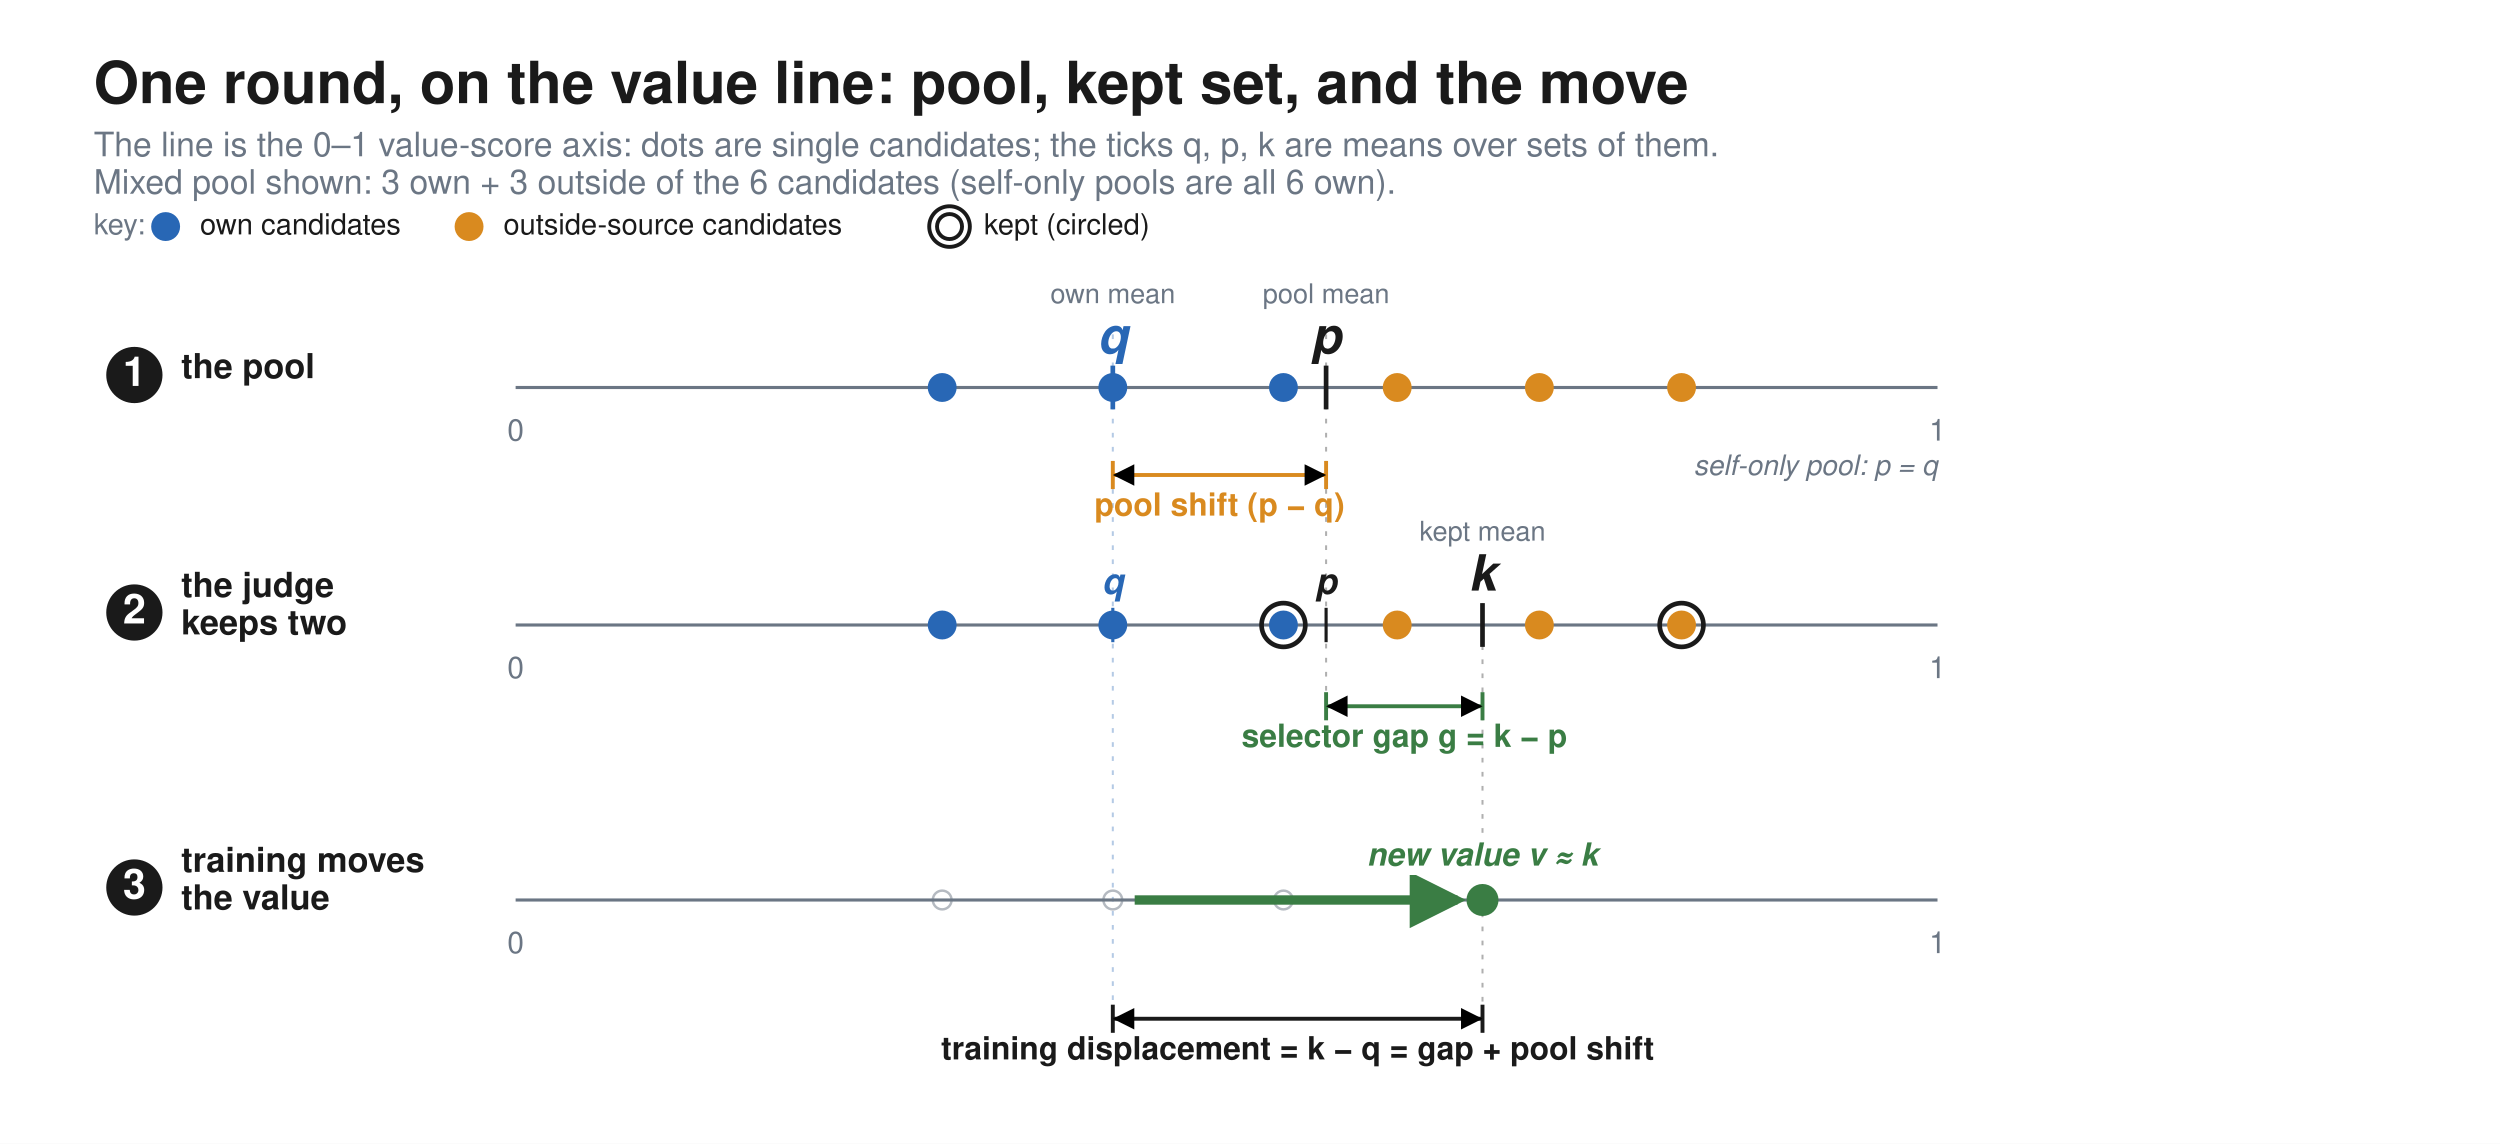
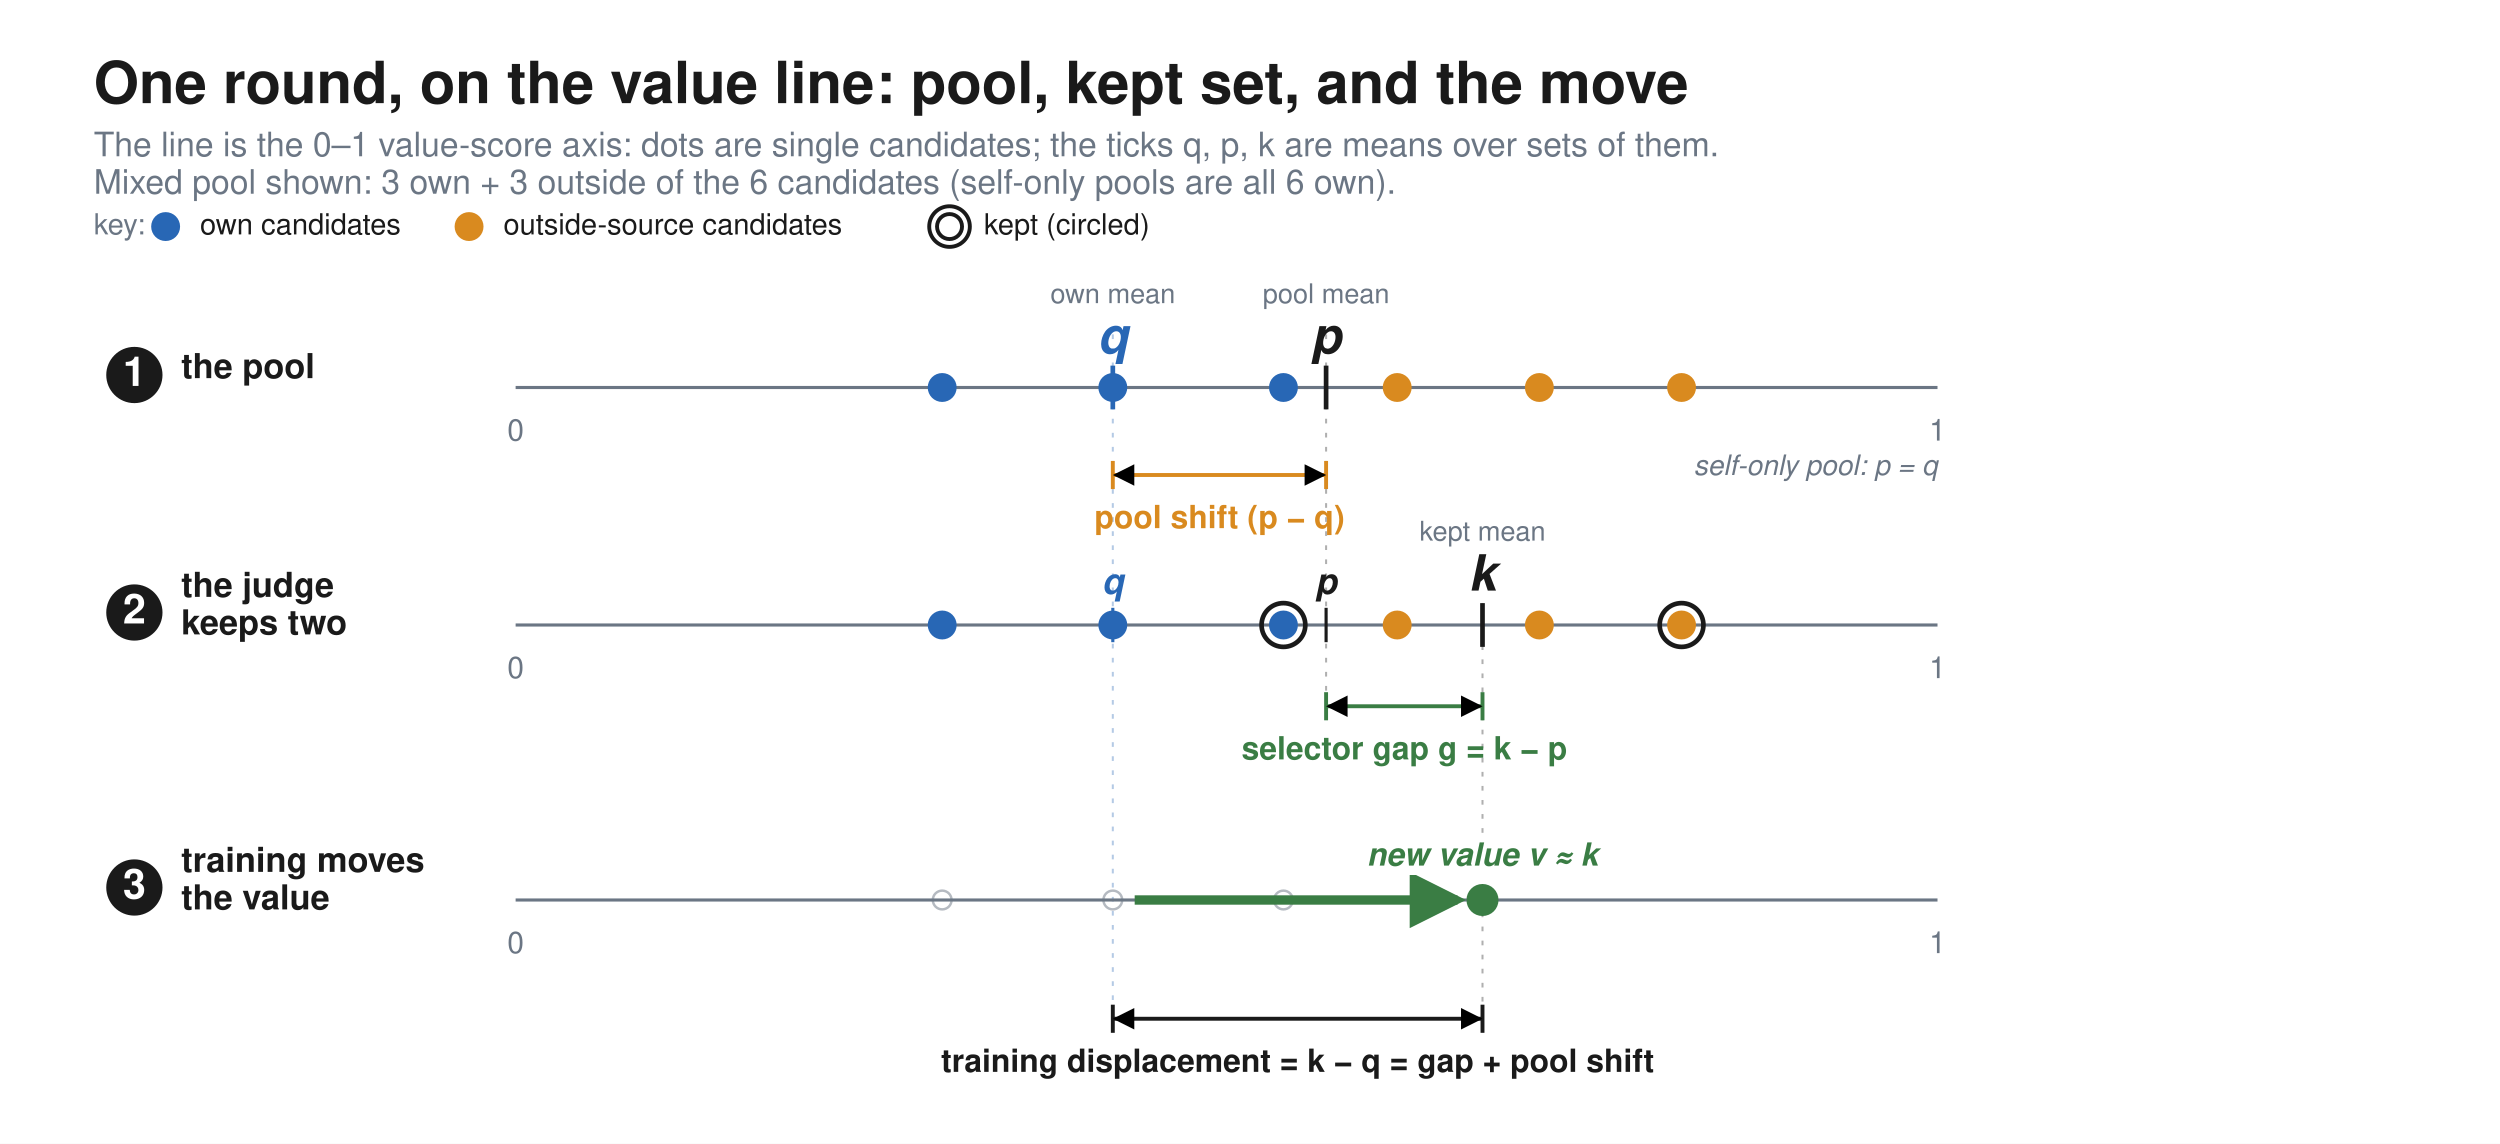
<svg xmlns="http://www.w3.org/2000/svg" viewBox="0 0 1600 732" font-family="Helvetica, Arial, sans-serif">
  <rect width="1600" height="732" fill="white" />
  <defs>
    <marker id="tipEnd" viewBox="0 0 10 10" refX="10" refY="5" markerWidth="5.5" markerHeight="5.5" orient="auto">
      <path d="M 0 0 L 10 5 L 0 10 z" />
    </marker>
    <marker id="tipStart" viewBox="0 0 10 10" refX="0" refY="5" markerWidth="5.5" markerHeight="5.5" orient="auto">
      <path d="M 10 0 L 0 5 L 10 10 z" />
    </marker>
    <marker id="arrG" viewBox="0 0 10 10" refX="8.5" refY="5" markerWidth="6" markerHeight="6" orient="auto">
      <path d="M 0 0 L 10 5 L 0 10 z" fill="#3a7d44" />
    </marker>
  </defs>
  <line x1="712.2" y1="214" x2="712.2" y2="652" stroke="#2867b5" stroke-width="1.3" stroke-dasharray="3 6" opacity="0.35" />
  <line x1="848.7" y1="214" x2="848.7" y2="460" stroke="#1a1a1a" stroke-width="1.3" stroke-dasharray="3 6" opacity="0.35" />
  <line x1="948.8" y1="386" x2="948.8" y2="652" stroke="#1a1a1a" stroke-width="1.3" stroke-dasharray="3 6" opacity="0.35" />
  <text x="60" y="66" font-size="37.2" font-weight="bold" fill="#1a1a1a" font-family="Helvetica, Arial, sans-serif">One round, on the value line: pool, kept set, and the move</text>
  <text x="60" y="100" font-size="21.6" fill="#6b7684" font-family="Helvetica, Arial, sans-serif">The line is the 0–1 value-score axis: dots are single candidates; the ticks q, p, k are means over sets of them.</text>
  <text x="60" y="124" font-size="21.6" fill="#6b7684" font-family="Helvetica, Arial, sans-serif">Mixed pool shown: 3 own + 3 outside of the 6 candidates (self-only pools are all 6 own).</text>
  <text x="60" y="150" font-size="18.6" fill="#6b7684" font-family="Helvetica, Arial, sans-serif">key:</text>
  <circle cx="106" cy="145" r="8" fill="#2867b5" stroke="#2867b5" stroke-width="2.5" />
  <text x="128" y="150" font-size="18.6" fill="#1a1a1a" font-family="Helvetica, Arial, sans-serif">own candidates</text>
  <circle cx="300.2" cy="145" r="8" fill="#d98a1f" stroke="#d98a1f" stroke-width="2.5" />
  <text x="322.2" y="150" font-size="18.6" fill="#1a1a1a" font-family="Helvetica, Arial, sans-serif">outside-source candidates</text>
  <circle cx="607.7" cy="145" r="8" fill="white" stroke="#1a1a1a" stroke-width="2.5" />
  <circle cx="607.7" cy="145" r="13" fill="none" stroke="#1a1a1a" stroke-width="2.5" />
  <text x="629.7" y="150" font-size="18.6" fill="#1a1a1a" font-family="Helvetica, Arial, sans-serif">kept (circled)</text>
  <circle cx="86" cy="240" r="18" fill="#1a1a1a" />
  <text x="86" y="247" font-size="26.4" font-weight="bold" fill="white" text-anchor="middle" font-family="Helvetica, Arial, sans-serif">1</text>
  <text x="116" y="242" font-size="22" font-weight="bold" fill="#1a1a1a" font-family="Helvetica, Arial, sans-serif">the pool</text>
  <line x1="330" y1="248" x2="1240" y2="248" stroke="#6b7684" stroke-width="2" />
  <text x="330" y="282" font-size="19.2" fill="#6b7684" text-anchor="middle" font-family="Helvetica, Arial, sans-serif">0</text>
  <text x="1240" y="282" font-size="19.2" fill="#6b7684" text-anchor="middle" font-family="Helvetica, Arial, sans-serif">1</text>
  <circle cx="603.0" cy="248" r="8" fill="#2867b5" stroke="#2867b5" stroke-width="2.5" />
  <circle cx="712.2" cy="248" r="8" fill="#2867b5" stroke="#2867b5" stroke-width="2.5" />
  <circle cx="821.4" cy="248" r="8" fill="#2867b5" stroke="#2867b5" stroke-width="2.5" />
  <circle cx="894.2" cy="248" r="8" fill="#d98a1f" stroke="#d98a1f" stroke-width="2.5" />
  <circle cx="985.2" cy="248" r="8" fill="#d98a1f" stroke="#d98a1f" stroke-width="2.5" />
  <circle cx="1076.2" cy="248" r="8" fill="#d98a1f" stroke="#d98a1f" stroke-width="2.5" />
  <line x1="712.2" y1="234" x2="712.2" y2="262" stroke="#2867b5" stroke-width="3" />
  <text x="712.2" y="226" font-size="32" font-weight="bold" fill="#2867b5" text-anchor="middle" font-style="italic" font-family="Helvetica, Arial, sans-serif">q</text>
  <text x="712.2" y="194" font-size="17.4" fill="#6b7684" text-anchor="middle" font-family="Helvetica, Arial, sans-serif">own mean</text>
  <line x1="848.7" y1="234" x2="848.7" y2="262" stroke="#1a1a1a" stroke-width="3" />
  <text x="848.7" y="226" font-size="32" font-weight="bold" fill="#1a1a1a" text-anchor="middle" font-style="italic" font-family="Helvetica, Arial, sans-serif">p</text>
  <text x="848.7" y="194" font-size="17.4" fill="#6b7684" text-anchor="middle" font-family="Helvetica, Arial, sans-serif">pool mean</text>
  <line x1="712.2" y1="295" x2="712.2" y2="313" stroke="#d98a1f" stroke-width="2.5" />
  <line x1="848.7" y1="295" x2="848.7" y2="313" stroke="#d98a1f" stroke-width="2.5" />
  <line x1="712.2" y1="304" x2="848.7" y2="304" stroke="#d98a1f" stroke-width="2.5" marker-end="url(#tipEnd)" marker-start="url(#tipStart)" />
-   <text x="780.5" y="330" font-size="20.4" font-weight="bold" fill="#d98a1f" text-anchor="middle" font-family="Helvetica, Arial, sans-serif">pool shift  (p − q)</text>
+   <text x="780.5" y="338" font-size="20.4" font-weight="bold" fill="#d98a1f" text-anchor="middle" font-family="Helvetica, Arial, sans-serif">pool shift  (p − q)</text>
  <text x="1240" y="304" font-size="18" fill="#6b7684" text-anchor="end" font-style="italic" font-family="Helvetica, Arial, sans-serif">self-only pool: p = q</text>
  <circle cx="86" cy="392" r="18" fill="#1a1a1a" />
  <text x="86" y="399" font-size="26.4" font-weight="bold" fill="white" text-anchor="middle" font-family="Helvetica, Arial, sans-serif">2</text>
  <text x="116" y="382" font-size="22" font-weight="bold" fill="#1a1a1a" font-family="Helvetica, Arial, sans-serif">the judge</text>
  <text x="116" y="406" font-size="22" font-weight="bold" fill="#1a1a1a" font-family="Helvetica, Arial, sans-serif">keeps two</text>
  <line x1="330" y1="400" x2="1240" y2="400" stroke="#6b7684" stroke-width="2" />
  <text x="330" y="434" font-size="19.2" fill="#6b7684" text-anchor="middle" font-family="Helvetica, Arial, sans-serif">0</text>
  <text x="1240" y="434" font-size="19.2" fill="#6b7684" text-anchor="middle" font-family="Helvetica, Arial, sans-serif">1</text>
  <circle cx="603.0" cy="400" r="8" fill="#2867b5" stroke="#2867b5" stroke-width="2.5" />
  <circle cx="712.2" cy="400" r="8" fill="#2867b5" stroke="#2867b5" stroke-width="2.5" />
  <circle cx="821.4" cy="400" r="8" fill="#2867b5" stroke="#2867b5" stroke-width="2.5" />
  <circle cx="894.2" cy="400" r="8" fill="#d98a1f" stroke="#d98a1f" stroke-width="2.5" />
  <circle cx="985.2" cy="400" r="8" fill="#d98a1f" stroke="#d98a1f" stroke-width="2.5" />
  <circle cx="1076.2" cy="400" r="8" fill="#d98a1f" stroke="#d98a1f" stroke-width="2.5" />
  <circle cx="821.4" cy="400" r="14" fill="none" stroke="#1a1a1a" stroke-width="3" />
  <circle cx="1076.2" cy="400" r="14" fill="none" stroke="#1a1a1a" stroke-width="3" />
  <line x1="948.8" y1="386" x2="948.8" y2="414" stroke="#1a1a1a" stroke-width="3" />
  <text x="948.8" y="378" font-size="32" font-weight="bold" fill="#1a1a1a" text-anchor="middle" font-style="italic" font-family="Helvetica, Arial, sans-serif">k</text>
  <text x="948.8" y="346" font-size="17.4" fill="#6b7684" text-anchor="middle" font-family="Helvetica, Arial, sans-serif">kept mean</text>
  <line x1="712.2" y1="389" x2="712.2" y2="411" stroke="#2867b5" stroke-width="2" />
  <text x="712.2" y="380" font-size="22.8" font-weight="bold" font-style="italic" fill="#2867b5" text-anchor="middle" font-family="Helvetica, Arial, sans-serif">q</text>
  <line x1="848.7" y1="389" x2="848.7" y2="411" stroke="#1a1a1a" stroke-width="2" />
  <text x="848.7" y="380" font-size="22.8" font-weight="bold" font-style="italic" fill="#1a1a1a" text-anchor="middle" font-family="Helvetica, Arial, sans-serif">p</text>
  <line x1="848.7" y1="443" x2="848.7" y2="461" stroke="#3a7d44" stroke-width="2.5" />
  <line x1="948.8" y1="443" x2="948.8" y2="461" stroke="#3a7d44" stroke-width="2.5" />
  <line x1="848.7" y1="452" x2="948.8" y2="452" stroke="#3a7d44" stroke-width="2.5" marker-end="url(#tipEnd)" marker-start="url(#tipStart)" />
-   <text x="898.8" y="478" font-size="20.4" font-weight="bold" fill="#3a7d44" text-anchor="middle" font-family="Helvetica, Arial, sans-serif">selector gap   g = k − p</text>
+   <text x="898.8" y="486" font-size="20.4" font-weight="bold" fill="#3a7d44" text-anchor="middle" font-family="Helvetica, Arial, sans-serif">selector gap   g = k − p</text>
  <circle cx="86" cy="568" r="18" fill="#1a1a1a" />
  <text x="86" y="575" font-size="26.4" font-weight="bold" fill="white" text-anchor="middle" font-family="Helvetica, Arial, sans-serif">3</text>
  <text x="116" y="558" font-size="22" font-weight="bold" fill="#1a1a1a" font-family="Helvetica, Arial, sans-serif">training moves</text>
  <text x="116" y="582" font-size="22" font-weight="bold" fill="#1a1a1a" font-family="Helvetica, Arial, sans-serif">the value</text>
  <line x1="330" y1="576" x2="1240" y2="576" stroke="#6b7684" stroke-width="2" />
  <text x="330" y="610" font-size="19.2" fill="#6b7684" text-anchor="middle" font-family="Helvetica, Arial, sans-serif">0</text>
  <text x="1240" y="610" font-size="19.2" fill="#6b7684" text-anchor="middle" font-family="Helvetica, Arial, sans-serif">1</text>
  <circle cx="603.0" cy="576" r="6" fill="none" stroke="#6b7684" stroke-width="1.6" opacity="0.5" />
  <circle cx="712.2" cy="576" r="6" fill="none" stroke="#6b7684" stroke-width="1.6" opacity="0.5" />
  <circle cx="821.4" cy="576" r="6" fill="none" stroke="#6b7684" stroke-width="1.6" opacity="0.5" />
  <line x1="726.2" y1="576" x2="932.8" y2="576" stroke="#3a7d44" stroke-width="6" marker-end="url(#arrG)" />
  <circle cx="948.8" cy="576" r="9" fill="#3a7d44" stroke="#3a7d44" stroke-width="2.5" />
  <rect x="856.8" y="534" width="184" height="26" fill="white" />
  <text x="948.8" y="554" font-size="20.4" font-weight="bold" font-style="italic" fill="#3a7d44" text-anchor="middle" font-family="Helvetica, Arial, sans-serif">new value v ≈ k</text>
  <line x1="712.2" y1="643" x2="712.2" y2="661" stroke="#1a1a1a" stroke-width="2.5" />
  <line x1="948.8" y1="643" x2="948.8" y2="661" stroke="#1a1a1a" stroke-width="2.5" />
  <line x1="712.2" y1="652" x2="948.8" y2="652" stroke="#1a1a1a" stroke-width="2.5" marker-end="url(#tipEnd)" marker-start="url(#tipStart)" />
-   <text x="830.5" y="678" font-size="20.4" font-weight="bold" fill="#1a1a1a" text-anchor="middle" font-family="Helvetica, Arial, sans-serif">training displacement = k − q  =  gap + pool shift</text>
+   <text x="830.5" y="686" font-size="20.4" font-weight="bold" fill="#1a1a1a" text-anchor="middle" font-family="Helvetica, Arial, sans-serif">training displacement = k − q  =  gap + pool shift</text>
</svg>
